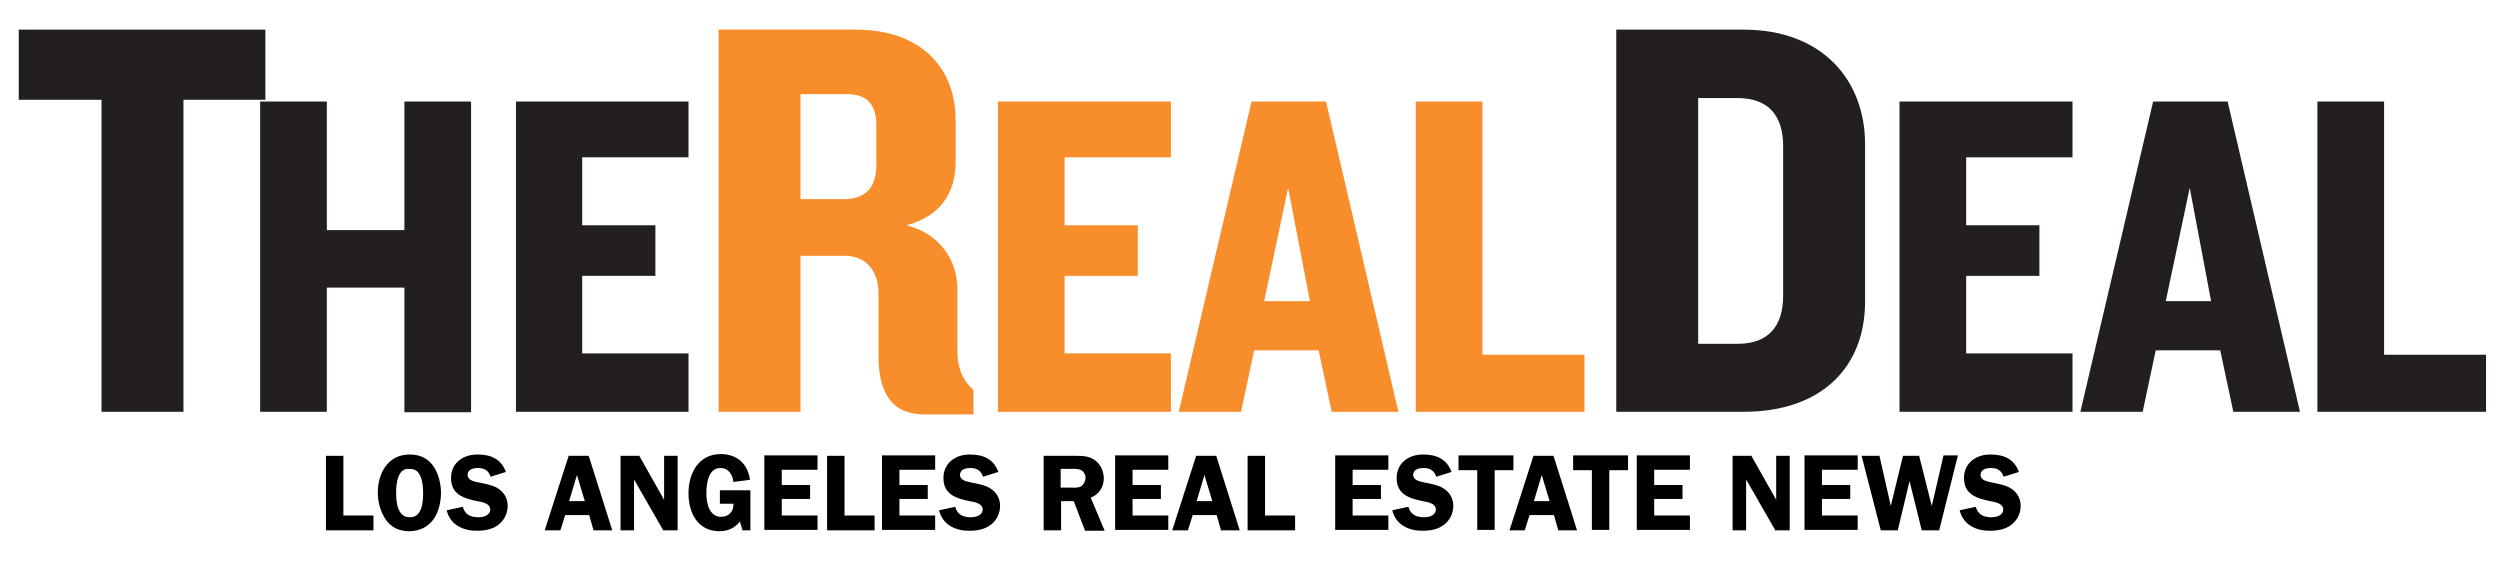
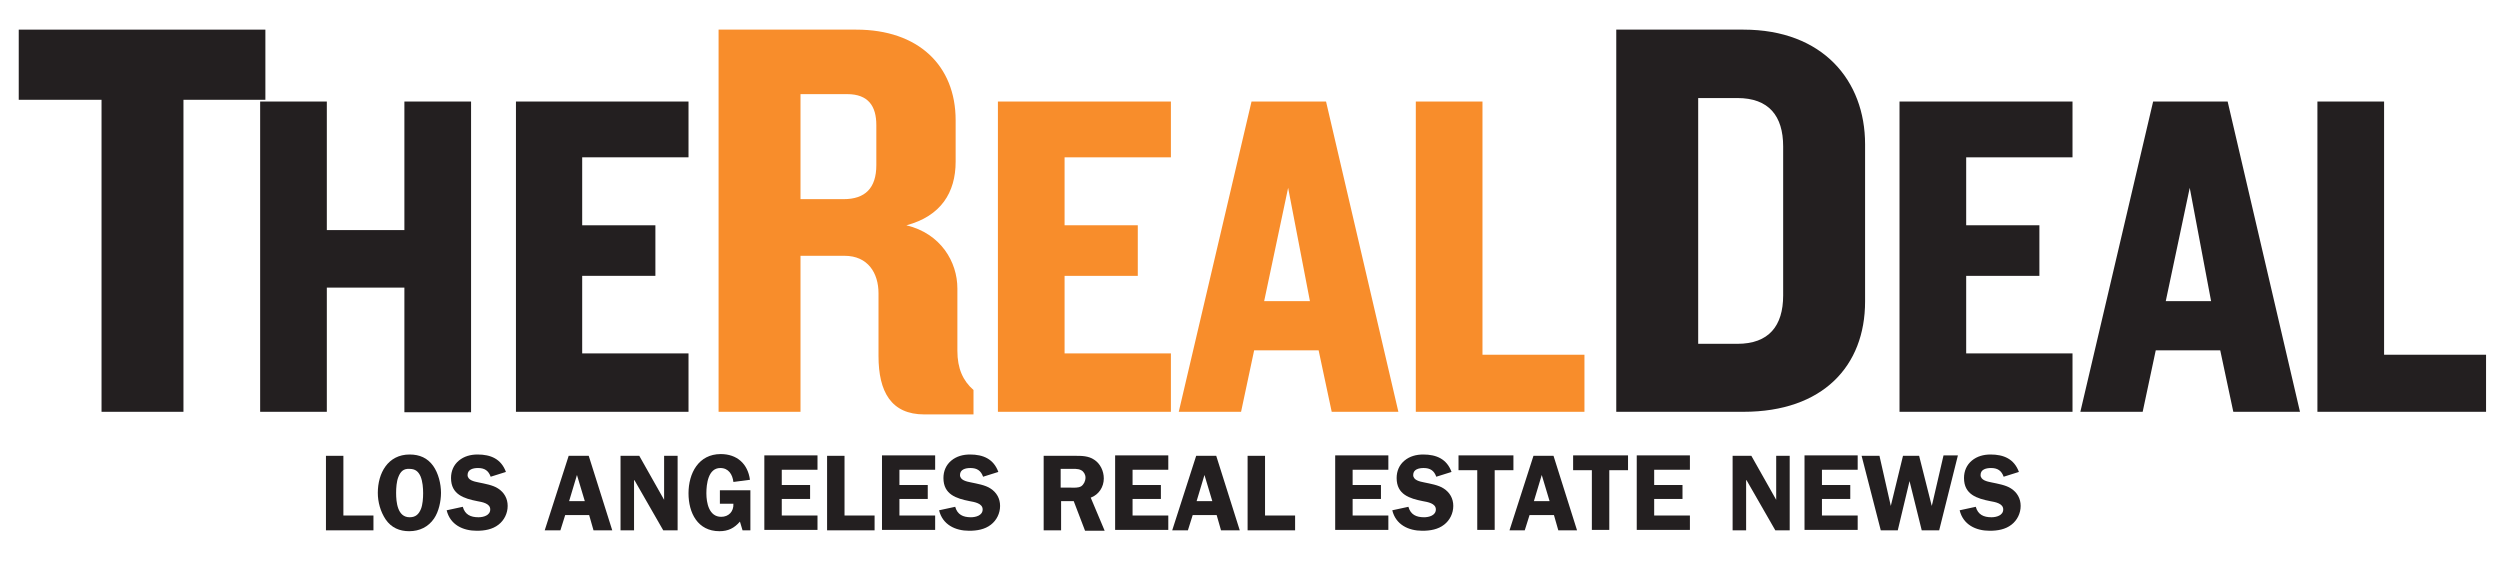
- <svg xmlns="http://www.w3.org/2000/svg" version="1.1" id="LA" x="0px" y="0px" viewBox="0 0 573.7 133.3" style="enable-background:new 0 0 573.7 133.3;" xml:space="preserve">
+ <svg xmlns="http://www.w3.org/2000/svg" version="1.1" id="trd-la-logo" x="0px" y="0px" viewBox="0 0 573.7 133.3" style="enable-background:new 0 0 573.7 133.3;" xml:space="preserve">
  <style type="text/css">
	.st0{fill:#231F20;}
	.st1{fill:#F88D2B;}
- 	.st2{enable-background:new    ;}
</style>
  <path class="st0" d="M570.5,94.5V81.4h-23.4V23.3h-15.3v71.2H570.5z M507.4,69.1H497l5.5-26L507.4,69.1z M527.8,94.5l-16.6-71.2  h-17.1l-16.7,71.2h14.3l3-14.1h14.8l3,14.1H527.8z M475.6,94.5V81.1h-24.4V63.3H468V51.7h-16.8V36.1h24.4V23.3h-39.7v71.2H475.6z   M409.2,67.8c0,7-3.3,11.1-10.5,11.1h-9V22.5h9c7.2,0,10.5,4.1,10.5,11.1V67.8z M428,69.2V33.1c0-14.6-9.7-26.3-27.9-26.3h-29.2  v87.7h29.2C418.3,94.5,428,84,428,69.2" />
  <path class="st1" d="M363.6,94.5V81.4h-23.4V23.3h-15.3v71.2H363.6z M300.6,69.1h-10.5l5.5-26L300.6,69.1z M320.9,94.5l-16.6-71.2  h-17.1l-16.7,71.2h14.3l3-14.1h14.8l3,14.1H320.9z M268.7,94.5V81.1h-24.4V63.3h16.8V51.7h-16.8V36.1h24.4V23.3H229v71.2H268.7z   M201.1,37.9c0,5.3-2.6,7.8-7.5,7.8h-9.9V21.6h10.7c4.9,0,6.7,2.8,6.7,7.1V37.9z M223.4,95v-5.5c-2.4-2.1-3.7-4.9-3.7-9V66.2  c0-6.1-3.8-12.6-11.7-14.5c7.9-2.1,11.3-7.5,11.3-14.6v-9.5c0-12.6-8.6-20.8-22.8-20.8h-31.6v87.7h18.8V58.7h10.1  c5.4,0,7.8,4,7.8,8.6v14.4c0,8.2,2.9,13.4,10.5,13.4h11.3V95z" />
-   <path class="st0" d="M92.8,23.3v29.5H75V23.3H59.7v71.2H75V66h17.8v28.6h15.3V23.3H92.8z M118.4,23.3v71.2H158V81.1h-24.4V63.3h16.8  V51.7h-16.8V36.1H158V23.3H118.4z M4.3,6.8v16.1h19v71.6h18.8V22.9h18.8V6.8H4.3z" />
-   <g class="st2">
+   <path class="st0" d="M92.8,23.3v29.5H75V23.3H59.7v71.2H75V66h17.8v28.6h15.3V23.3H92.8z M118.4,23.3v71.2H158V81.1h-24.4V63.3h16.8 V51.7h-16.8V36.1H158V23.3H118.4z M4.3,6.8v16.1h19v71.6h18.8V22.9h18.8V6.8H4.3z" />
+   <g class="st0">
    <path d="M85.7,118.3v3.4H74.8v-17.1h4v13.7H85.7z" />
    <path d="M88.5,119.2c-1.2-1.8-1.8-4-1.8-6.1c0-4.5,2.3-8.8,7.3-8.8c2.3,0,4.1,0.8,5.4,2.6c1.2,1.7,1.8,4.1,1.8,6.2   c0,1.9-0.5,4.3-1.6,5.9c-1.3,1.9-3.3,2.9-5.7,2.9C91.7,121.9,89.8,121.1,88.5,119.2z M91.4,109.5c-0.4,1-0.5,2.5-0.5,3.6   c0,2.1,0.3,5.6,3.1,5.6c1.4,0,2.1-0.7,2.6-1.9c0.4-1,0.5-2.5,0.5-3.6c0-1.2-0.1-2.7-0.6-3.9c-0.5-1.1-1.2-1.7-2.5-1.7   C92.6,107.5,91.9,108.2,91.4,109.5z" />
    <path d="M112.6,109.4c-0.5-1.4-1.4-2-2.9-2c-1.1,0-2.4,0.3-2.4,1.6c0,1.2,1.5,1.5,2.5,1.7c1.4,0.3,3.3,0.6,4.5,1.4   c1.4,0.9,2.2,2.3,2.2,4c0,1.7-0.8,3.3-2.1,4.3c-1.4,1.1-3.2,1.4-5,1.4c-3.2,0-6.1-1.4-6.9-4.7l3.7-0.8c0.5,1.8,1.8,2.4,3.6,2.4   c1.1,0,2.7-0.4,2.7-1.8c0-1.4-1.9-1.7-3-1.9c-3-0.6-6-1.5-6-5.3c0-1.6,0.6-3,1.8-4c1.2-1,2.7-1.4,4.3-1.4c3,0,5.4,1,6.5,4   L112.6,109.4z" />
    <path d="M140.5,121.7h-4.3l-1-3.5h-5.5l-1.1,3.5H125l5.5-17.1h4.6L140.5,121.7z M134.2,115l-1.8-6l-1.8,6H134.2z" />
    <path d="M155.6,121.7h-3.4l-6.6-11.5h-0.1v11.5h-3.1v-17.1h4.3l5.7,10.1h0v-10.1h3.1V121.7z" />
    <path d="M165.2,115.7v-3.2h7v9.2h-1.8l-0.6-2c-1.3,1.5-2.7,2.2-4.7,2.2c-5,0-7.1-4.2-7.1-8.7c0-4.6,2.3-9,7.4-9   c3.7,0,6.2,2.2,6.7,5.9l-3.8,0.5c-0.2-1.7-1.1-3.2-3-3.2c-2.8,0-3.2,3.7-3.2,5.8c0,2.2,0.6,5.4,3.4,5.4c1.7,0,2.9-1.2,2.8-3H165.2z   " />
    <path d="M179.4,107.8v3.5h6.5v3.2h-6.5v3.8h8.2v3.3h-12.2v-17.1h12.2v3.3H179.4z" />
    <path d="M200.7,118.3v3.4h-10.9v-17.1h4v13.7H200.7z" />
    <path d="M206.4,107.8v3.5h6.5v3.2h-6.5v3.8h8.2v3.3h-12.2v-17.1h12.2v3.3H206.4z" />
    <path d="M225.6,109.4c-0.5-1.4-1.4-2-2.9-2c-1.1,0-2.4,0.3-2.4,1.6c0,1.2,1.5,1.5,2.5,1.7c1.4,0.3,3.3,0.6,4.5,1.4   c1.4,0.9,2.2,2.3,2.2,4c0,1.7-0.8,3.3-2.1,4.3c-1.4,1.1-3.2,1.4-5,1.4c-3.2,0-6.1-1.4-6.9-4.7l3.7-0.8c0.5,1.8,1.8,2.4,3.6,2.4   c1.1,0,2.7-0.4,2.7-1.8c0-1.4-1.9-1.7-3-1.9c-3-0.6-6-1.5-6-5.3c0-1.6,0.6-3,1.8-4c1.2-1,2.7-1.4,4.3-1.4c3,0,5.4,1,6.5,4   L225.6,109.4z" />
    <path d="M243.5,121.7h-4v-17.1h7.2c1.5,0,3.1,0,4.4,0.9c1.4,0.9,2.2,2.6,2.2,4.3c0,1.9-1.1,3.7-3,4.4l3.2,7.6H249l-2.6-6.8h-2.9   V121.7z M243.5,111.9h2.2c0.8,0,1.7,0.1,2.4-0.3c0.6-0.4,1-1.2,1-2c0-0.7-0.4-1.4-1-1.7c-0.7-0.4-1.8-0.3-2.6-0.3h-2.1V111.9z" />
    <path d="M259.9,107.8v3.5h6.5v3.2h-6.5v3.8h8.2v3.3h-12.2v-17.1h12.2v3.3H259.9z" />
    <path d="M284.5,121.7h-4.3l-1-3.5h-5.5l-1.1,3.5H269l5.5-17.1h4.6L284.5,121.7z M278.2,115l-1.8-6l-1.8,6H278.2z" />
    <path d="M297.2,118.3v3.4h-10.9v-17.1h4v13.7H297.2z" />
    <path d="M310.4,107.8v3.5h6.5v3.2h-6.5v3.8h8.2v3.3h-12.2v-17.1h12.2v3.3H310.4z" />
    <path d="M329.6,109.4c-0.5-1.4-1.4-2-2.9-2c-1.1,0-2.4,0.3-2.4,1.6c0,1.2,1.5,1.5,2.5,1.7c1.4,0.3,3.3,0.6,4.5,1.4   c1.4,0.9,2.2,2.3,2.2,4c0,1.7-0.8,3.3-2.1,4.3c-1.4,1.1-3.2,1.4-5,1.4c-3.2,0-6.1-1.4-6.9-4.7l3.7-0.8c0.5,1.8,1.8,2.4,3.6,2.4   c1.1,0,2.7-0.4,2.7-1.8c0-1.4-1.9-1.7-3-1.9c-3-0.6-6-1.5-6-5.3c0-1.6,0.6-3,1.8-4c1.2-1,2.7-1.4,4.3-1.4c3,0,5.4,1,6.5,4   L329.6,109.4z" />
    <path d="M347.3,107.9H343v13.7h-4v-13.7h-4.3v-3.4h12.6V107.9z" />
    <path d="M361.9,121.7h-4.3l-1-3.5H351l-1.1,3.5h-3.5l5.5-17.1h4.6L361.9,121.7z M355.6,115l-1.8-6l-1.8,6H355.6z" />
    <path d="M373.6,107.9h-4.3v13.7h-4v-13.7h-4.3v-3.4h12.6V107.9z" />
    <path d="M379.6,107.8v3.5h6.5v3.2h-6.5v3.8h8.2v3.3h-12.2v-17.1h12.2v3.3H379.6z" />
    <path d="M410.8,121.7h-3.4l-6.6-11.5h-0.1v11.5h-3.1v-17.1h4.3l5.7,10.1h0v-10.1h3.1V121.7z" />
    <path d="M418.1,107.8v3.5h6.5v3.2h-6.5v3.8h8.2v3.3h-12.2v-17.1h12.2v3.3H418.1z" />
    <path d="M445,121.7H441l-2.8-11.3h0l-2.7,11.3h-3.9l-4.4-17.1h4.1l2.6,11.5h0l2.8-11.5h3.7l2.9,11.5h0l0.2-0.8l2.5-10.8h3.3   L445,121.7z" />
    <path d="M459.8,109.4c-0.5-1.4-1.4-2-2.9-2c-1.1,0-2.4,0.3-2.4,1.6c0,1.2,1.5,1.5,2.5,1.7c1.4,0.3,3.3,0.6,4.5,1.4   c1.4,0.9,2.2,2.3,2.2,4c0,1.7-0.8,3.3-2.1,4.3c-1.4,1.1-3.2,1.4-5,1.4c-3.2,0-6.1-1.4-6.9-4.7l3.7-0.8c0.5,1.8,1.8,2.4,3.6,2.4   c1.1,0,2.7-0.4,2.7-1.8c0-1.4-1.9-1.7-3-1.9c-3-0.6-6-1.5-6-5.3c0-1.6,0.6-3,1.8-4c1.2-1,2.7-1.4,4.3-1.4c3,0,5.4,1,6.5,4   L459.8,109.4z" />
  </g>
</svg>
